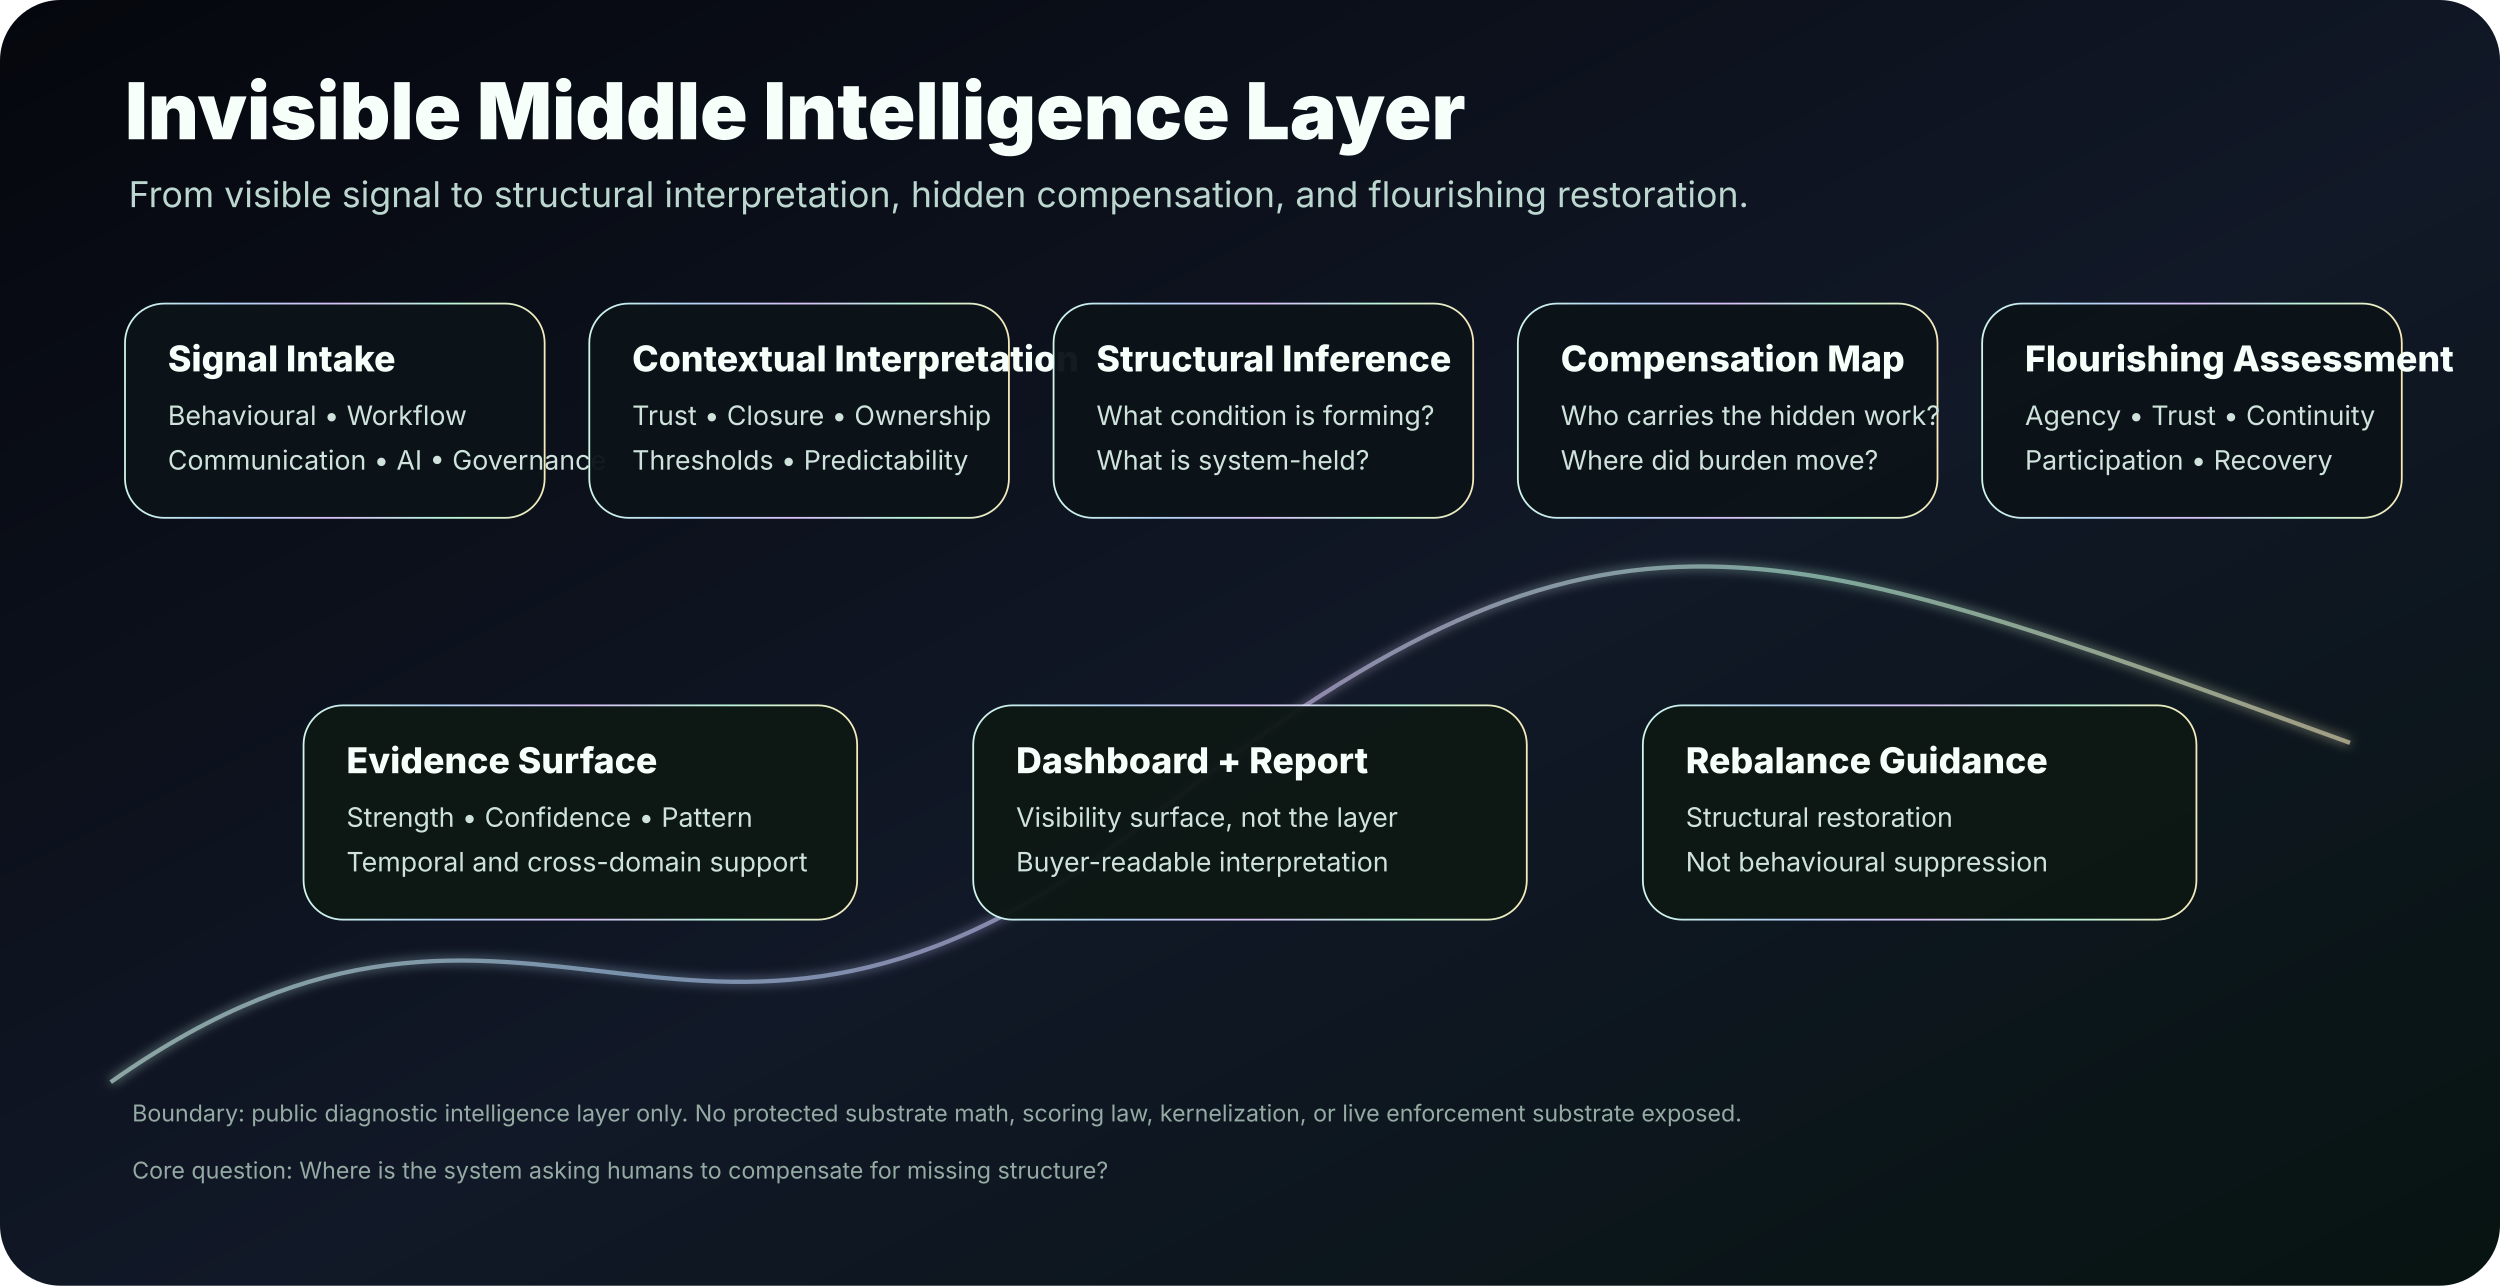
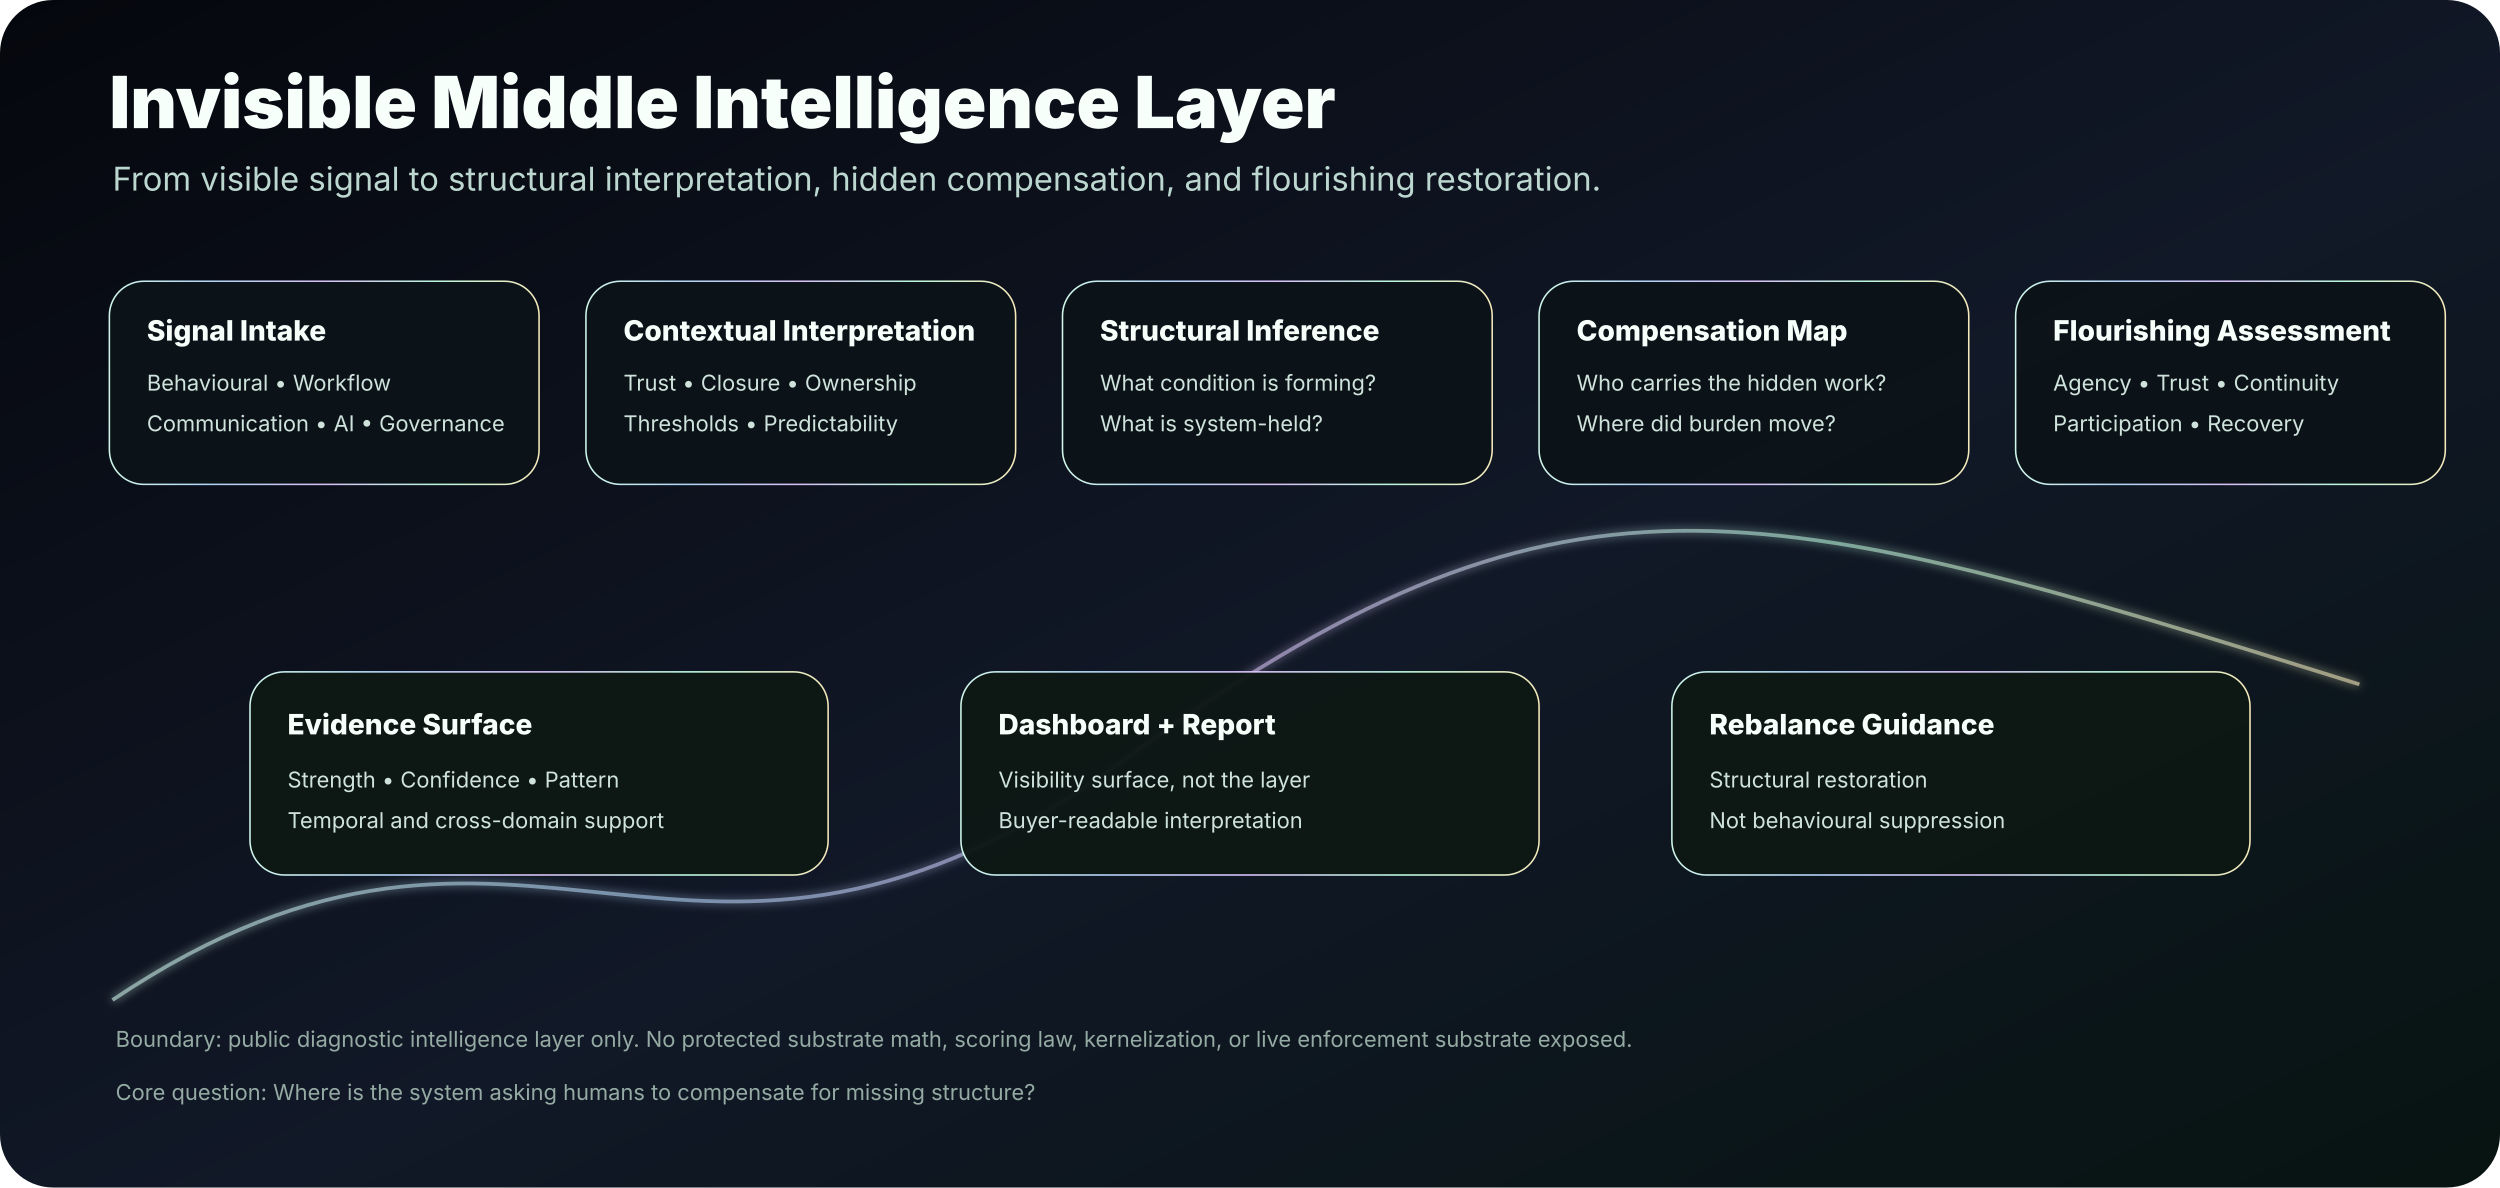
- <svg xmlns="http://www.w3.org/2000/svg" width="1400" height="720" viewBox="0 0 1400 720" role="img" aria-label="Invisible Middle Intelligence Layer architecture map">
+ <svg xmlns="http://www.w3.org/2000/svg" width="1600" height="760" viewBox="0 0 1600 760" role="img" aria-label="Invisible Middle Intelligence Layer architecture map">
  <defs>
    <linearGradient id="bg" x1="0" y1="0" x2="1" y2="1">
      <stop offset="0%" stop-color="#05070d" />
      <stop offset="55%" stop-color="#111827" />
      <stop offset="100%" stop-color="#071411" />
    </linearGradient>
    <linearGradient id="holo" x1="0" y1="0" x2="1" y2="0">
      <stop offset="0%" stop-color="#d8fff2" />
      <stop offset="24%" stop-color="#b9dcff" />
      <stop offset="50%" stop-color="#e0c7ff" />
      <stop offset="76%" stop-color="#c1ffe4" />
      <stop offset="100%" stop-color="#fff2c2" />
    </linearGradient>
    <filter id="glow">
      <feGaussianBlur stdDeviation="3" result="b" />
      <feMerge>
        <feMergeNode in="b" />
        <feMergeNode in="SourceGraphic" />
      </feMerge>
    </filter>
-     <style>.title{font-family:Inter,Segoe UI,Arial,sans-serif;font-weight:850;font-size:44px;fill:#f7fffb}.sub{font-family:Inter,Segoe UI,Arial,sans-serif;font-size:20px;fill:#bcd7cf}.boxTitle{font-family:Inter,Segoe UI,Arial,sans-serif;font-size:20px;font-weight:800;fill:#f7fffb}.boxText{font-family:Inter,Segoe UI,Arial,sans-serif;font-size:15px;fill:#cfe3dc}.small{font-family:Inter,Segoe UI,Arial,sans-serif;font-size:13px;fill:#94aaa3}</style>
+     <style>.title{font-family:Inter,Segoe UI,Arial,sans-serif;font-weight:850;font-size:46px;fill:#f7fffb}.sub{font-family:Inter,Segoe UI,Arial,sans-serif;font-size:21px;fill:#bcd7cf}.boxTitle{font-family:Inter,Segoe UI,Arial,sans-serif;font-size:18px;font-weight:800;fill:#f7fffb}.boxText{font-family:Inter,Segoe UI,Arial,sans-serif;font-size:14px;fill:#cfe3dc}.small{font-family:Inter,Segoe UI,Arial,sans-serif;font-size:14px;fill:#94aaa3}</style>
  </defs>
-   <rect width="1400" height="720" rx="34" fill="url(#bg)" />
-   <path d="M62 606 C300 438, 388 660, 642 460 S980 294, 1316 416" fill="none" stroke="url(#holo)" stroke-width="2.4" opacity=".62" filter="url(#glow)" />
-   <text x="70" y="78" class="title">Invisible Middle Intelligence Layer</text>
-   <text x="72" y="116" class="sub">From visible signal to structural interpretation, hidden compensation, and flourishing restoration.</text>
-   <g transform="translate(70 170)">
-     <rect width="235" height="120" rx="22" fill="#0b1318" stroke="url(#holo)" opacity=".96" />
+   <rect width="1600" height="760" rx="34" fill="url(#bg)" />
+   <path d="M72 640 C340 460, 440 690, 720 486 S1120 316, 1510 438" fill="none" stroke="url(#holo)" stroke-width="2.4" opacity=".62" filter="url(#glow)" />
+   <text x="70" y="82" class="title">Invisible Middle Intelligence Layer</text>
+   <text x="72" y="122" class="sub">From visible signal to structural interpretation, hidden compensation, and flourishing restoration.</text>
+   <g transform="translate(70 180)">
+     <rect width="275" height="130" rx="22" fill="#0b1318" stroke="url(#holo)" opacity=".96" />
    <text x="24" y="38" class="boxTitle">Signal Intake</text>
-     <text x="24" y="68" class="boxText">Behavioural • Workflow</text>
-     <text x="24" y="93" class="boxText">Communication • AI • Governance</text>
+     <text x="24" y="70" class="boxText">Behavioural • Workflow</text>
+     <text x="24" y="96" class="boxText">Communication • AI • Governance</text>
  </g>
-   <g transform="translate(330 170)">
-     <rect width="235" height="120" rx="22" fill="#0b1318" stroke="url(#holo)" opacity=".96" />
+   <g transform="translate(375 180)">
+     <rect width="275" height="130" rx="22" fill="#0b1318" stroke="url(#holo)" opacity=".96" />
    <text x="24" y="38" class="boxTitle">Contextual Interpretation</text>
-     <text x="24" y="68" class="boxText">Trust • Closure • Ownership</text>
-     <text x="24" y="93" class="boxText">Thresholds • Predictability</text>
+     <text x="24" y="70" class="boxText">Trust • Closure • Ownership</text>
+     <text x="24" y="96" class="boxText">Thresholds • Predictability</text>
  </g>
-   <g transform="translate(590 170)">
-     <rect width="235" height="120" rx="22" fill="#0b1318" stroke="url(#holo)" opacity=".96" />
+   <g transform="translate(680 180)">
+     <rect width="275" height="130" rx="22" fill="#0b1318" stroke="url(#holo)" opacity=".96" />
    <text x="24" y="38" class="boxTitle">Structural Inference</text>
-     <text x="24" y="68" class="boxText">What condition is forming?</text>
-     <text x="24" y="93" class="boxText">What is system-held?</text>
+     <text x="24" y="70" class="boxText">What condition is forming?</text>
+     <text x="24" y="96" class="boxText">What is system-held?</text>
  </g>
-   <g transform="translate(850 170)">
-     <rect width="235" height="120" rx="22" fill="#0b1318" stroke="url(#holo)" opacity=".96" />
+   <g transform="translate(985 180)">
+     <rect width="275" height="130" rx="22" fill="#0b1318" stroke="url(#holo)" opacity=".96" />
    <text x="24" y="38" class="boxTitle">Compensation Map</text>
-     <text x="24" y="68" class="boxText">Who carries the hidden work?</text>
-     <text x="24" y="93" class="boxText">Where did burden move?</text>
+     <text x="24" y="70" class="boxText">Who carries the hidden work?</text>
+     <text x="24" y="96" class="boxText">Where did burden move?</text>
  </g>
-   <g transform="translate(1110 170)">
-     <rect width="235" height="120" rx="22" fill="#0b1318" stroke="url(#holo)" opacity=".96" />
+   <g transform="translate(1290 180)">
+     <rect width="275" height="130" rx="22" fill="#0b1318" stroke="url(#holo)" opacity=".96" />
    <text x="24" y="38" class="boxTitle">Flourishing Assessment</text>
-     <text x="24" y="68" class="boxText">Agency • Trust • Continuity</text>
-     <text x="24" y="93" class="boxText">Participation • Recovery</text>
+     <text x="24" y="70" class="boxText">Agency • Trust • Continuity</text>
+     <text x="24" y="96" class="boxText">Participation • Recovery</text>
  </g>
  <g stroke="url(#holo)" stroke-width="2" opacity=".72" filter="url(#glow)">
-     <path d="M305 230 H330" />
-     <path d="M565 230 H590" />
-     <path d="M825 230 H850" />
-     <path d="M1085 230 H1110" />
+     <path d="M345 245 H375" />
+     <path d="M650 245 H680" />
+     <path d="M955 245 H985" />
+     <path d="M1260 245 H1290" />
  </g>
-   <g transform="translate(170 395)">
-     <rect width="310" height="120" rx="22" fill="#0c1714" stroke="url(#holo)" opacity=".96" />
-     <text x="24" y="38" class="boxTitle">Evidence Surface</text>
-     <text x="24" y="68" class="boxText">Strength • Confidence • Pattern</text>
-     <text x="24" y="93" class="boxText">Temporal and cross-domain support</text>
+   <g transform="translate(160 430)">
+     <rect width="370" height="130" rx="22" fill="#0c1714" stroke="url(#holo)" opacity=".96" />
+     <text x="24" y="40" class="boxTitle">Evidence Surface</text>
+     <text x="24" y="74" class="boxText">Strength • Confidence • Pattern</text>
+     <text x="24" y="100" class="boxText">Temporal and cross-domain support</text>
  </g>
-   <g transform="translate(545 395)">
-     <rect width="310" height="120" rx="22" fill="#0c1714" stroke="url(#holo)" opacity=".96" />
-     <text x="24" y="38" class="boxTitle">Dashboard + Report</text>
-     <text x="24" y="68" class="boxText">Visibility surface, not the layer</text>
-     <text x="24" y="93" class="boxText">Buyer-readable interpretation</text>
+   <g transform="translate(615 430)">
+     <rect width="370" height="130" rx="22" fill="#0c1714" stroke="url(#holo)" opacity=".96" />
+     <text x="24" y="40" class="boxTitle">Dashboard + Report</text>
+     <text x="24" y="74" class="boxText">Visibility surface, not the layer</text>
+     <text x="24" y="100" class="boxText">Buyer-readable interpretation</text>
  </g>
-   <g transform="translate(920 395)">
-     <rect width="310" height="120" rx="22" fill="#0c1714" stroke="url(#holo)" opacity=".96" />
-     <text x="24" y="38" class="boxTitle">Rebalance Guidance</text>
-     <text x="24" y="68" class="boxText">Structural restoration</text>
-     <text x="24" y="93" class="boxText">Not behavioural suppression</text>
+   <g transform="translate(1070 430)">
+     <rect width="370" height="130" rx="22" fill="#0c1714" stroke="url(#holo)" opacity=".96" />
+     <text x="24" y="40" class="boxTitle">Rebalance Guidance</text>
+     <text x="24" y="74" class="boxText">Structural restoration</text>
+     <text x="24" y="100" class="boxText">Not behavioural suppression</text>
  </g>
  <g stroke="url(#holo)" stroke-width="2" opacity=".72" filter="url(#glow)">
-     <path d="M480 455 H545" />
-     <path d="M855 455 H920" />
+     <path d="M530 495 H615" />
+     <path d="M985 495 H1070" />
  </g>
-   <text x="74" y="628" class="small">Boundary: public diagnostic intelligence layer only. No protected substrate math, scoring law, kernelization, or live enforcement substrate exposed.</text>
-   <text x="74" y="660" class="small">Core question: Where is the system asking humans to compensate for missing structure?</text>
+   <text x="74" y="670" class="small">Boundary: public diagnostic intelligence layer only. No protected substrate math, scoring law, kernelization, or live enforcement substrate exposed.</text>
+   <text x="74" y="704" class="small">Core question: Where is the system asking humans to compensate for missing structure?</text>
</svg>
